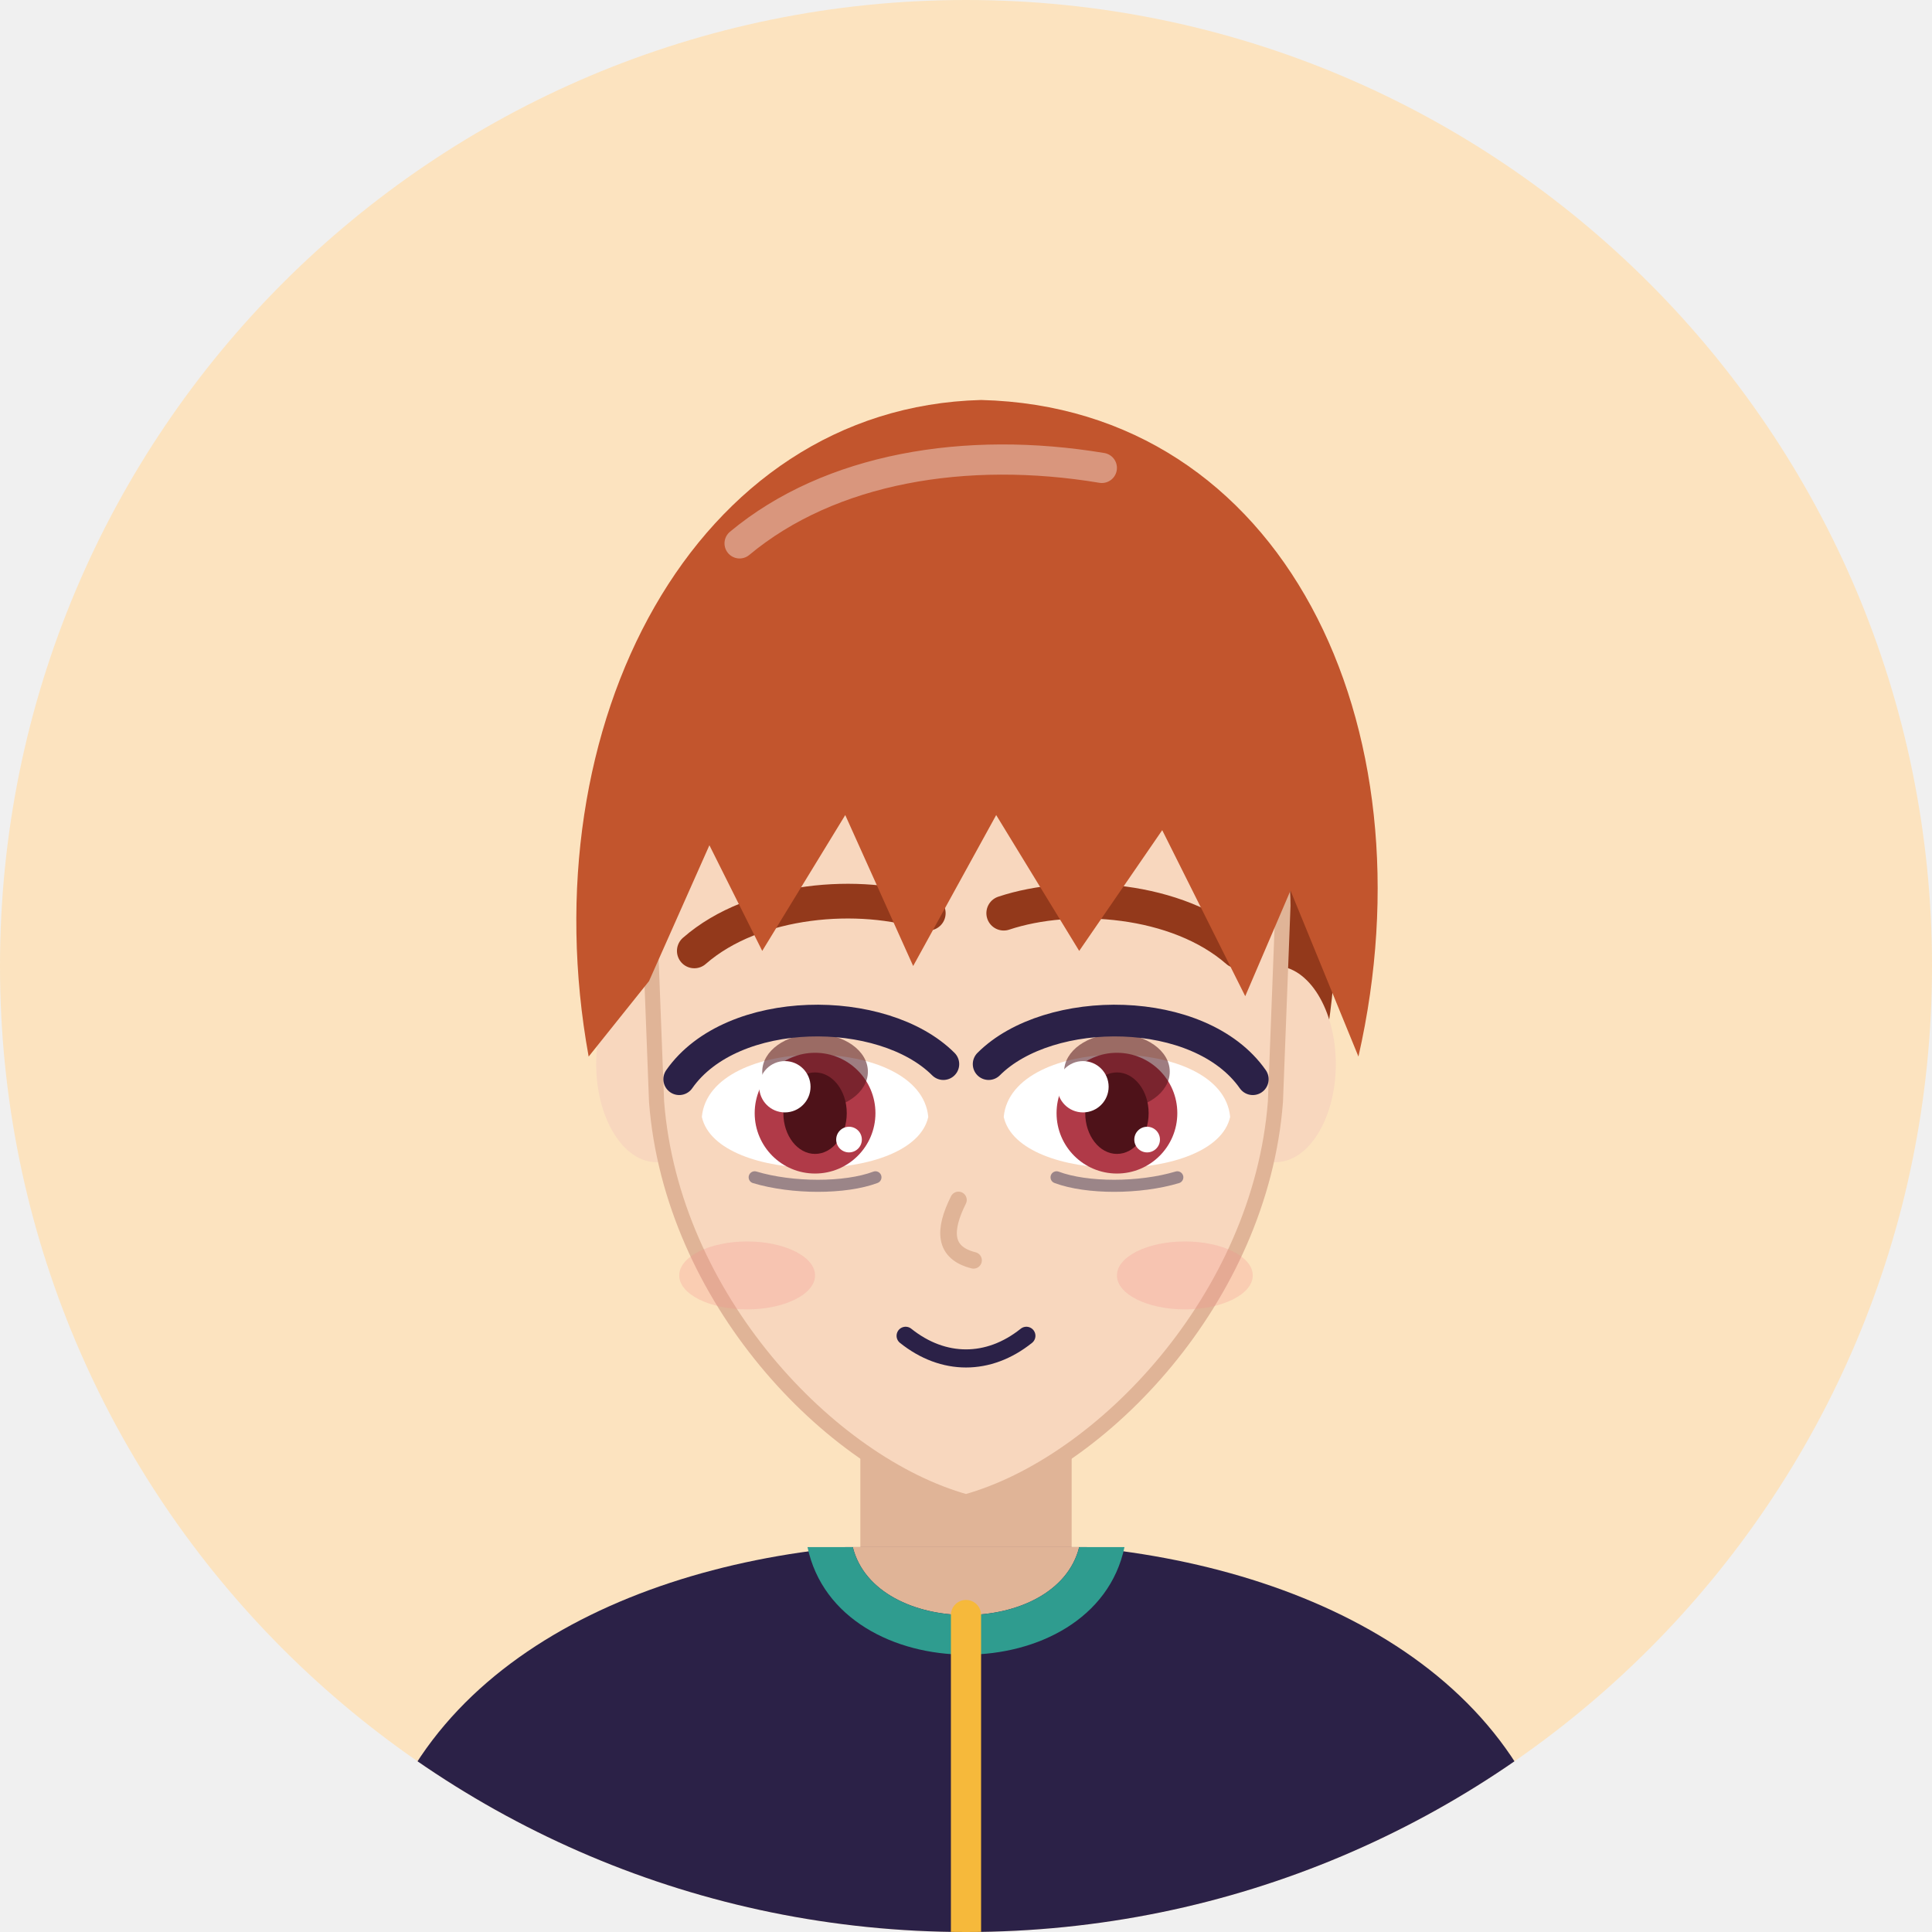
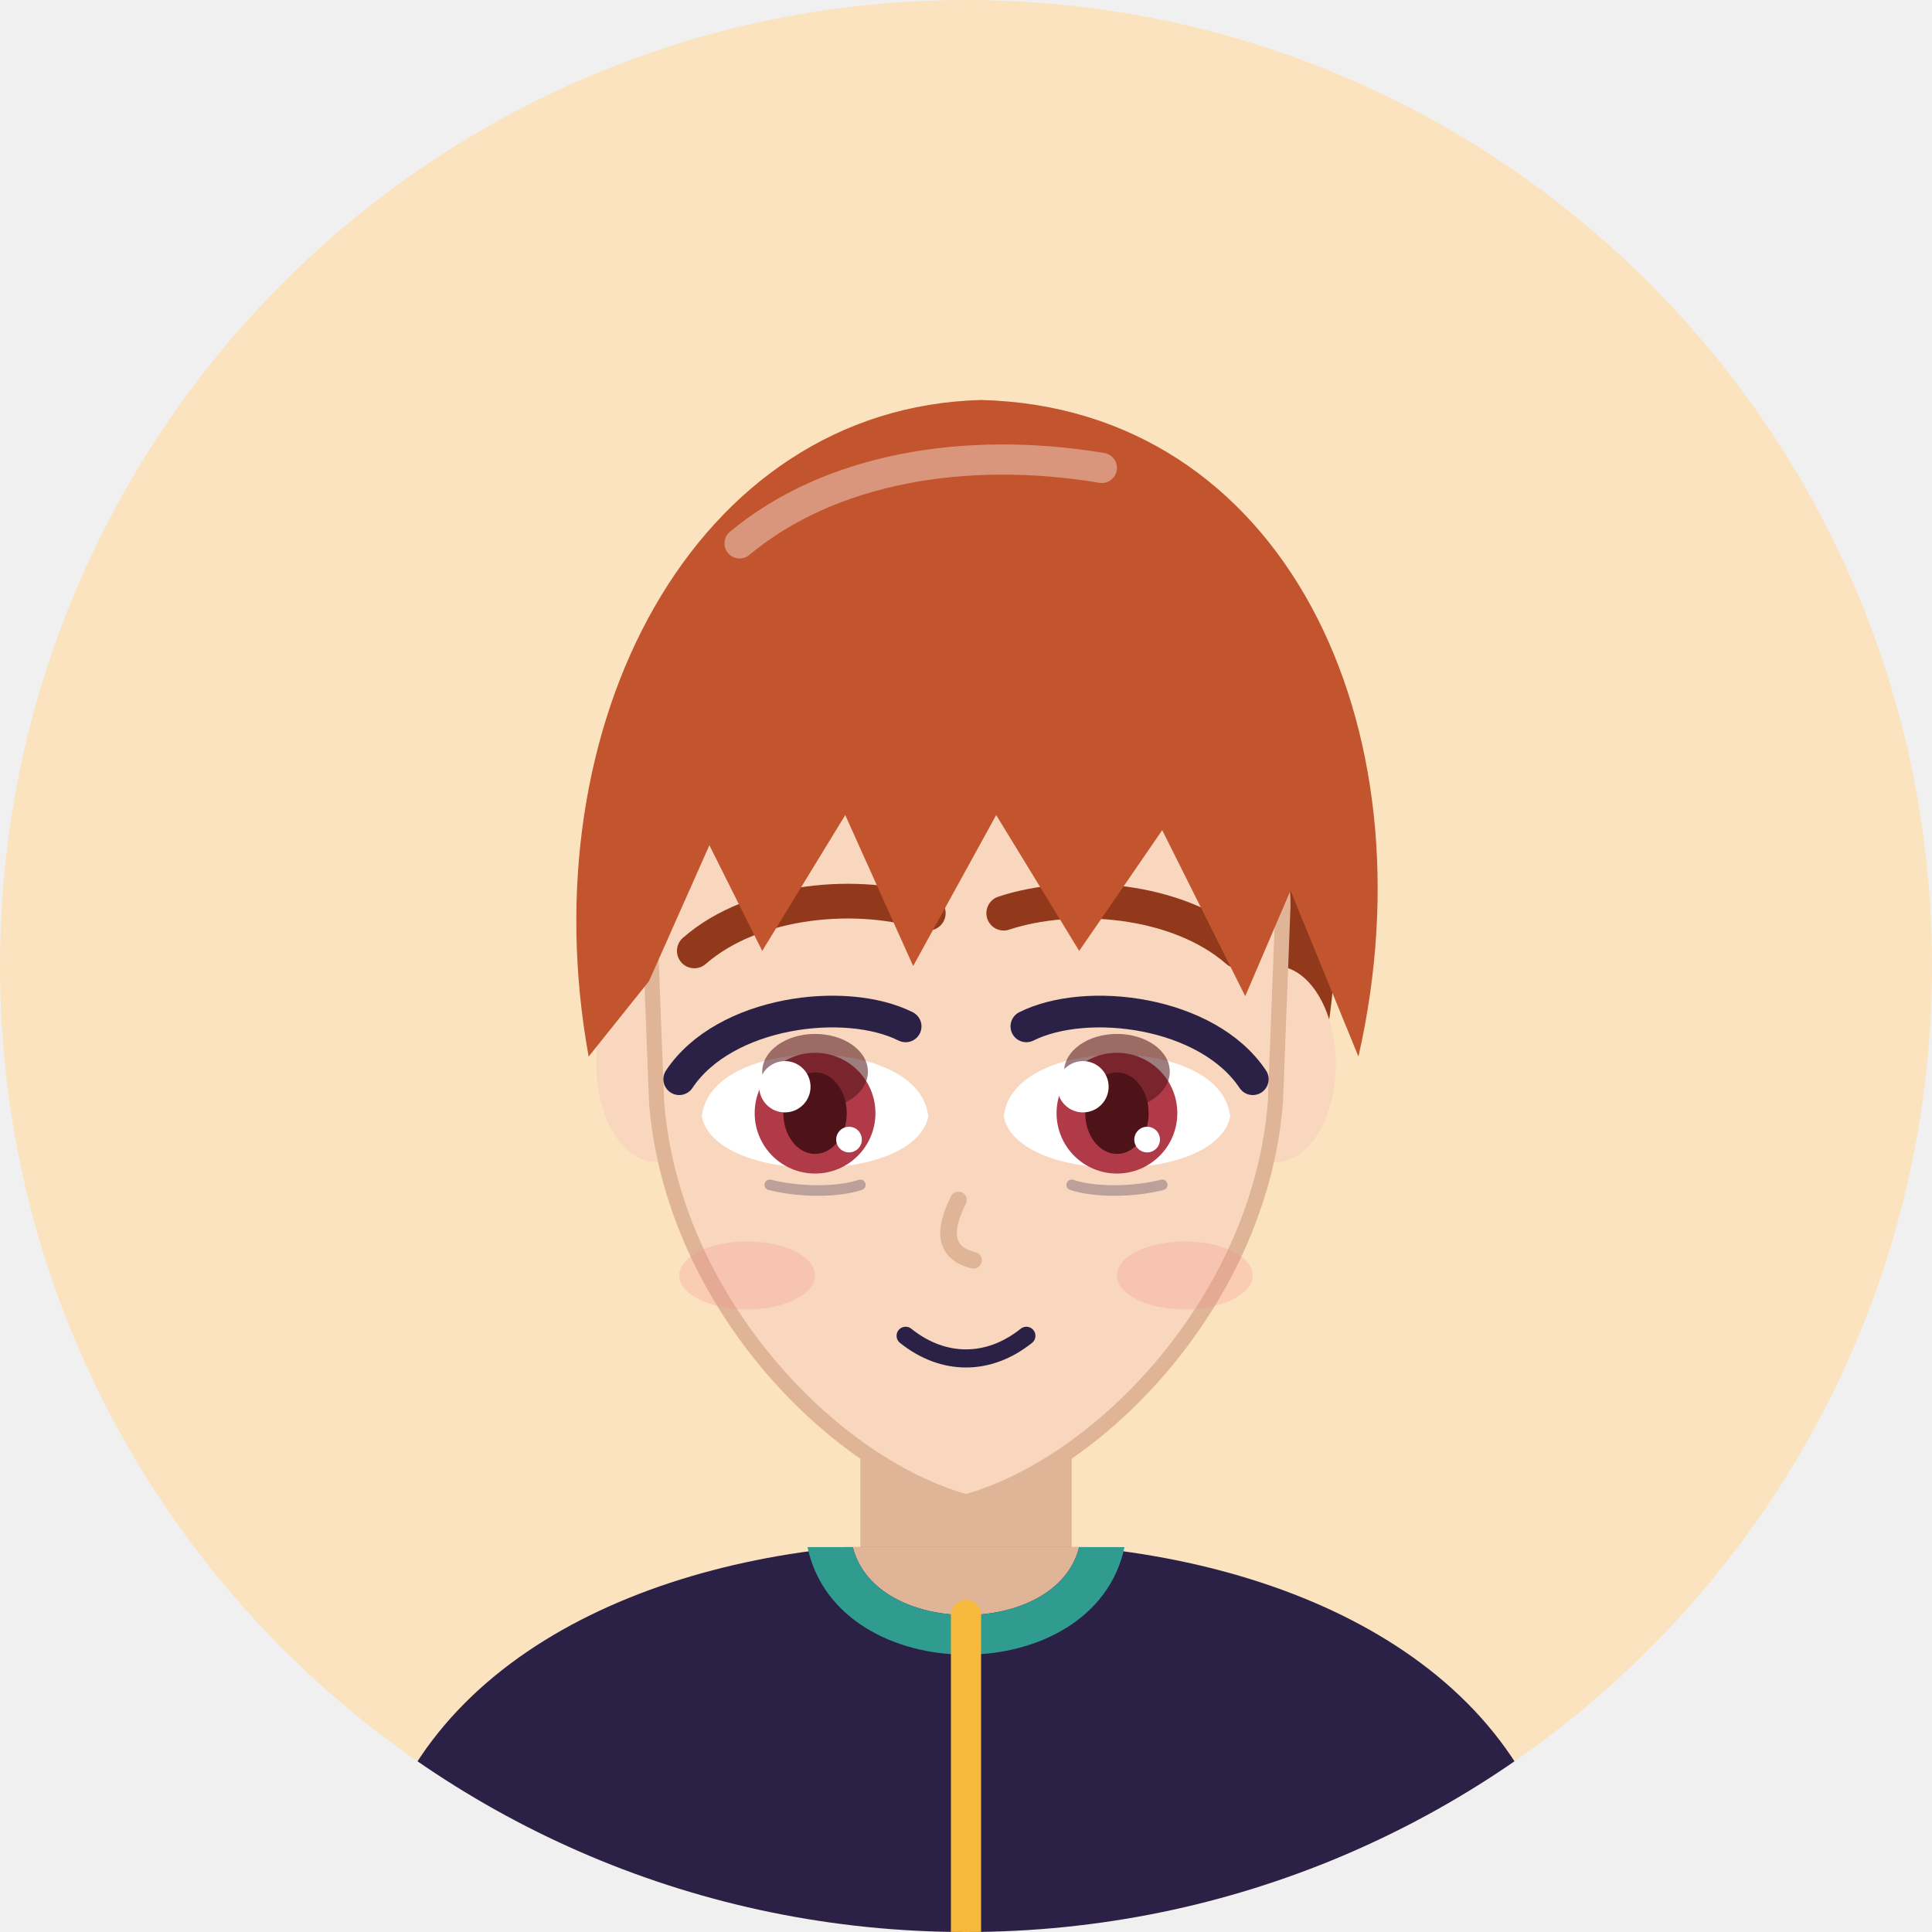
<svg xmlns="http://www.w3.org/2000/svg" width="256" height="256" viewBox="0 0 256 256">
  <defs>
    <clipPath id="c">
      <circle cx="128" cy="128" r="128" />
    </clipPath>
  </defs>
  <g clip-path="url(#c)">
    <circle cx="128" cy="128" r="128" fill="#FCE3BF" />
    <path d="M80 136 C74 96 96 64 128 62 C160 64 182 96 176 136 Z" fill="#93391B" />
    <rect x="114" y="178" width="28" height="42" fill="#E0B497" />
    <path d="M48 256 C50 224 80 208 112 205 L144 205 C176 208 206 224 208 256 Z" fill="#2B2147" />
    <path d="M113 205 C116 217 140 217 143 205 Z" fill="#E0B497" />
    <path d="M107 205 C111 224 145 224 149 205 L143 205 C140 217 116 217 113 205 Z" fill="#2F9C8F" />
    <path d="M128 214 L128 256" fill="none" stroke="#F6B93B" stroke-width="4" stroke-linecap="round" />
    <ellipse cx="87" cy="141" rx="8" ry="13" fill="#F8D7BE" />
    <ellipse cx="169" cy="141" rx="8" ry="13" fill="#F8D7BE" />
    <path d="M86 120 C86 78 170 78 170 120 L169 146 C167 172 146 194 128 199 C110 194 89 172 87 146 Z" fill="#F8D7BE" stroke="#E0B497" stroke-width="2" />
    <g>
      <path d="M92 126 C100 119 114 118 123 121" fill="none" stroke="#93391B" stroke-width="4.6" stroke-linecap="round" />
      <path d="M93 148 C94 137 122 137 123 148 C121 157 95 157 93 148 Z" fill="#FFFFFF" />
      <ellipse cx="108" cy="147.5" rx="8" ry="8" fill="#B03A48" />
      <ellipse cx="108" cy="142" rx="7" ry="5" fill="#4E1219" opacity="0.55" />
      <ellipse cx="108" cy="147.5" rx="4.2" ry="5.4" fill="#4E1219" />
      <circle cx="104" cy="144" r="3.4" fill="#FFFFFF" />
      <circle cx="112.5" cy="151" r="1.7" fill="#FFFFFF" />
-       <path d="M90 143 C97 133 117 133 125 141" fill="none" stroke="#2B2147" stroke-width="4.2" stroke-linecap="round" stroke-linejoin="round" />
-       <path d="M100 156 C105 157.5 112 157.5 116 156" fill="none" stroke="#2B2147" stroke-width="1.6" stroke-linecap="round" opacity="0.45" />
+       <path d="M90 143 C96 134 112 132 120 136" fill="none" stroke="#2B2147" stroke-width="4.2" stroke-linecap="round" stroke-linejoin="round" />
+       <path d="M102 157 C106 158 111 158 114 157" fill="none" stroke="#2B2147" stroke-width="1.4" stroke-linecap="round" opacity="0.3" />
      <ellipse cx="99" cy="169" rx="9" ry="4.5" fill="#F28B8B" opacity="0.25" />
    </g>
    <g transform="translate(256 0) scale(-1 1)">
      <path d="M92 126 C100 119 114 118 123 121" fill="none" stroke="#93391B" stroke-width="4.6" stroke-linecap="round" />
      <path d="M93 148 C94 137 122 137 123 148 C121 157 95 157 93 148 Z" fill="#FFFFFF" />
      <ellipse cx="108" cy="147.5" rx="8" ry="8" fill="#B03A48" />
      <ellipse cx="108" cy="142" rx="7" ry="5" fill="#4E1219" opacity="0.55" />
      <ellipse cx="108" cy="147.5" rx="4.2" ry="5.4" fill="#4E1219" />
      <circle cx="112.5" cy="144" r="3.4" fill="#FFFFFF" />
      <circle cx="104" cy="151" r="1.7" fill="#FFFFFF" />
-       <path d="M90 143 C97 133 117 133 125 141" fill="none" stroke="#2B2147" stroke-width="4.2" stroke-linecap="round" stroke-linejoin="round" />
-       <path d="M100 156 C105 157.5 112 157.5 116 156" fill="none" stroke="#2B2147" stroke-width="1.6" stroke-linecap="round" opacity="0.45" />
+       <path d="M90 143 C96 134 112 132 120 136" fill="none" stroke="#2B2147" stroke-width="4.2" stroke-linecap="round" stroke-linejoin="round" />
+       <path d="M102 157 C106 158 111 158 114 157" fill="none" stroke="#2B2147" stroke-width="1.4" stroke-linecap="round" opacity="0.3" />
      <ellipse cx="99" cy="169" rx="9" ry="4.5" fill="#F28B8B" opacity="0.25" />
    </g>
    <path d="M127 159 C125 163 125 166 129 167" fill="none" stroke="#E0B497" stroke-width="2.2" stroke-linecap="round" />
    <path d="M120 177 C125 181 131 181 136 177" fill="none" stroke="#2B2147" stroke-width="2.4" stroke-linecap="round" stroke-linejoin="round" />
    <path d="M78 140 C70 96 92 54 130 53 C170 54 190 96 180 140 L171 118 L165 132 L154 110 L143 126 L132 108 L121 128 L112 108 L101 126 L94 112 L86 130 Z" fill="#C2552D" />
    <path d="M98 72 C110 62 128 59 146 62" fill="none" stroke="#FFFFFF" stroke-opacity="0.38" stroke-width="4" stroke-linecap="round" />
  </g>
</svg>
